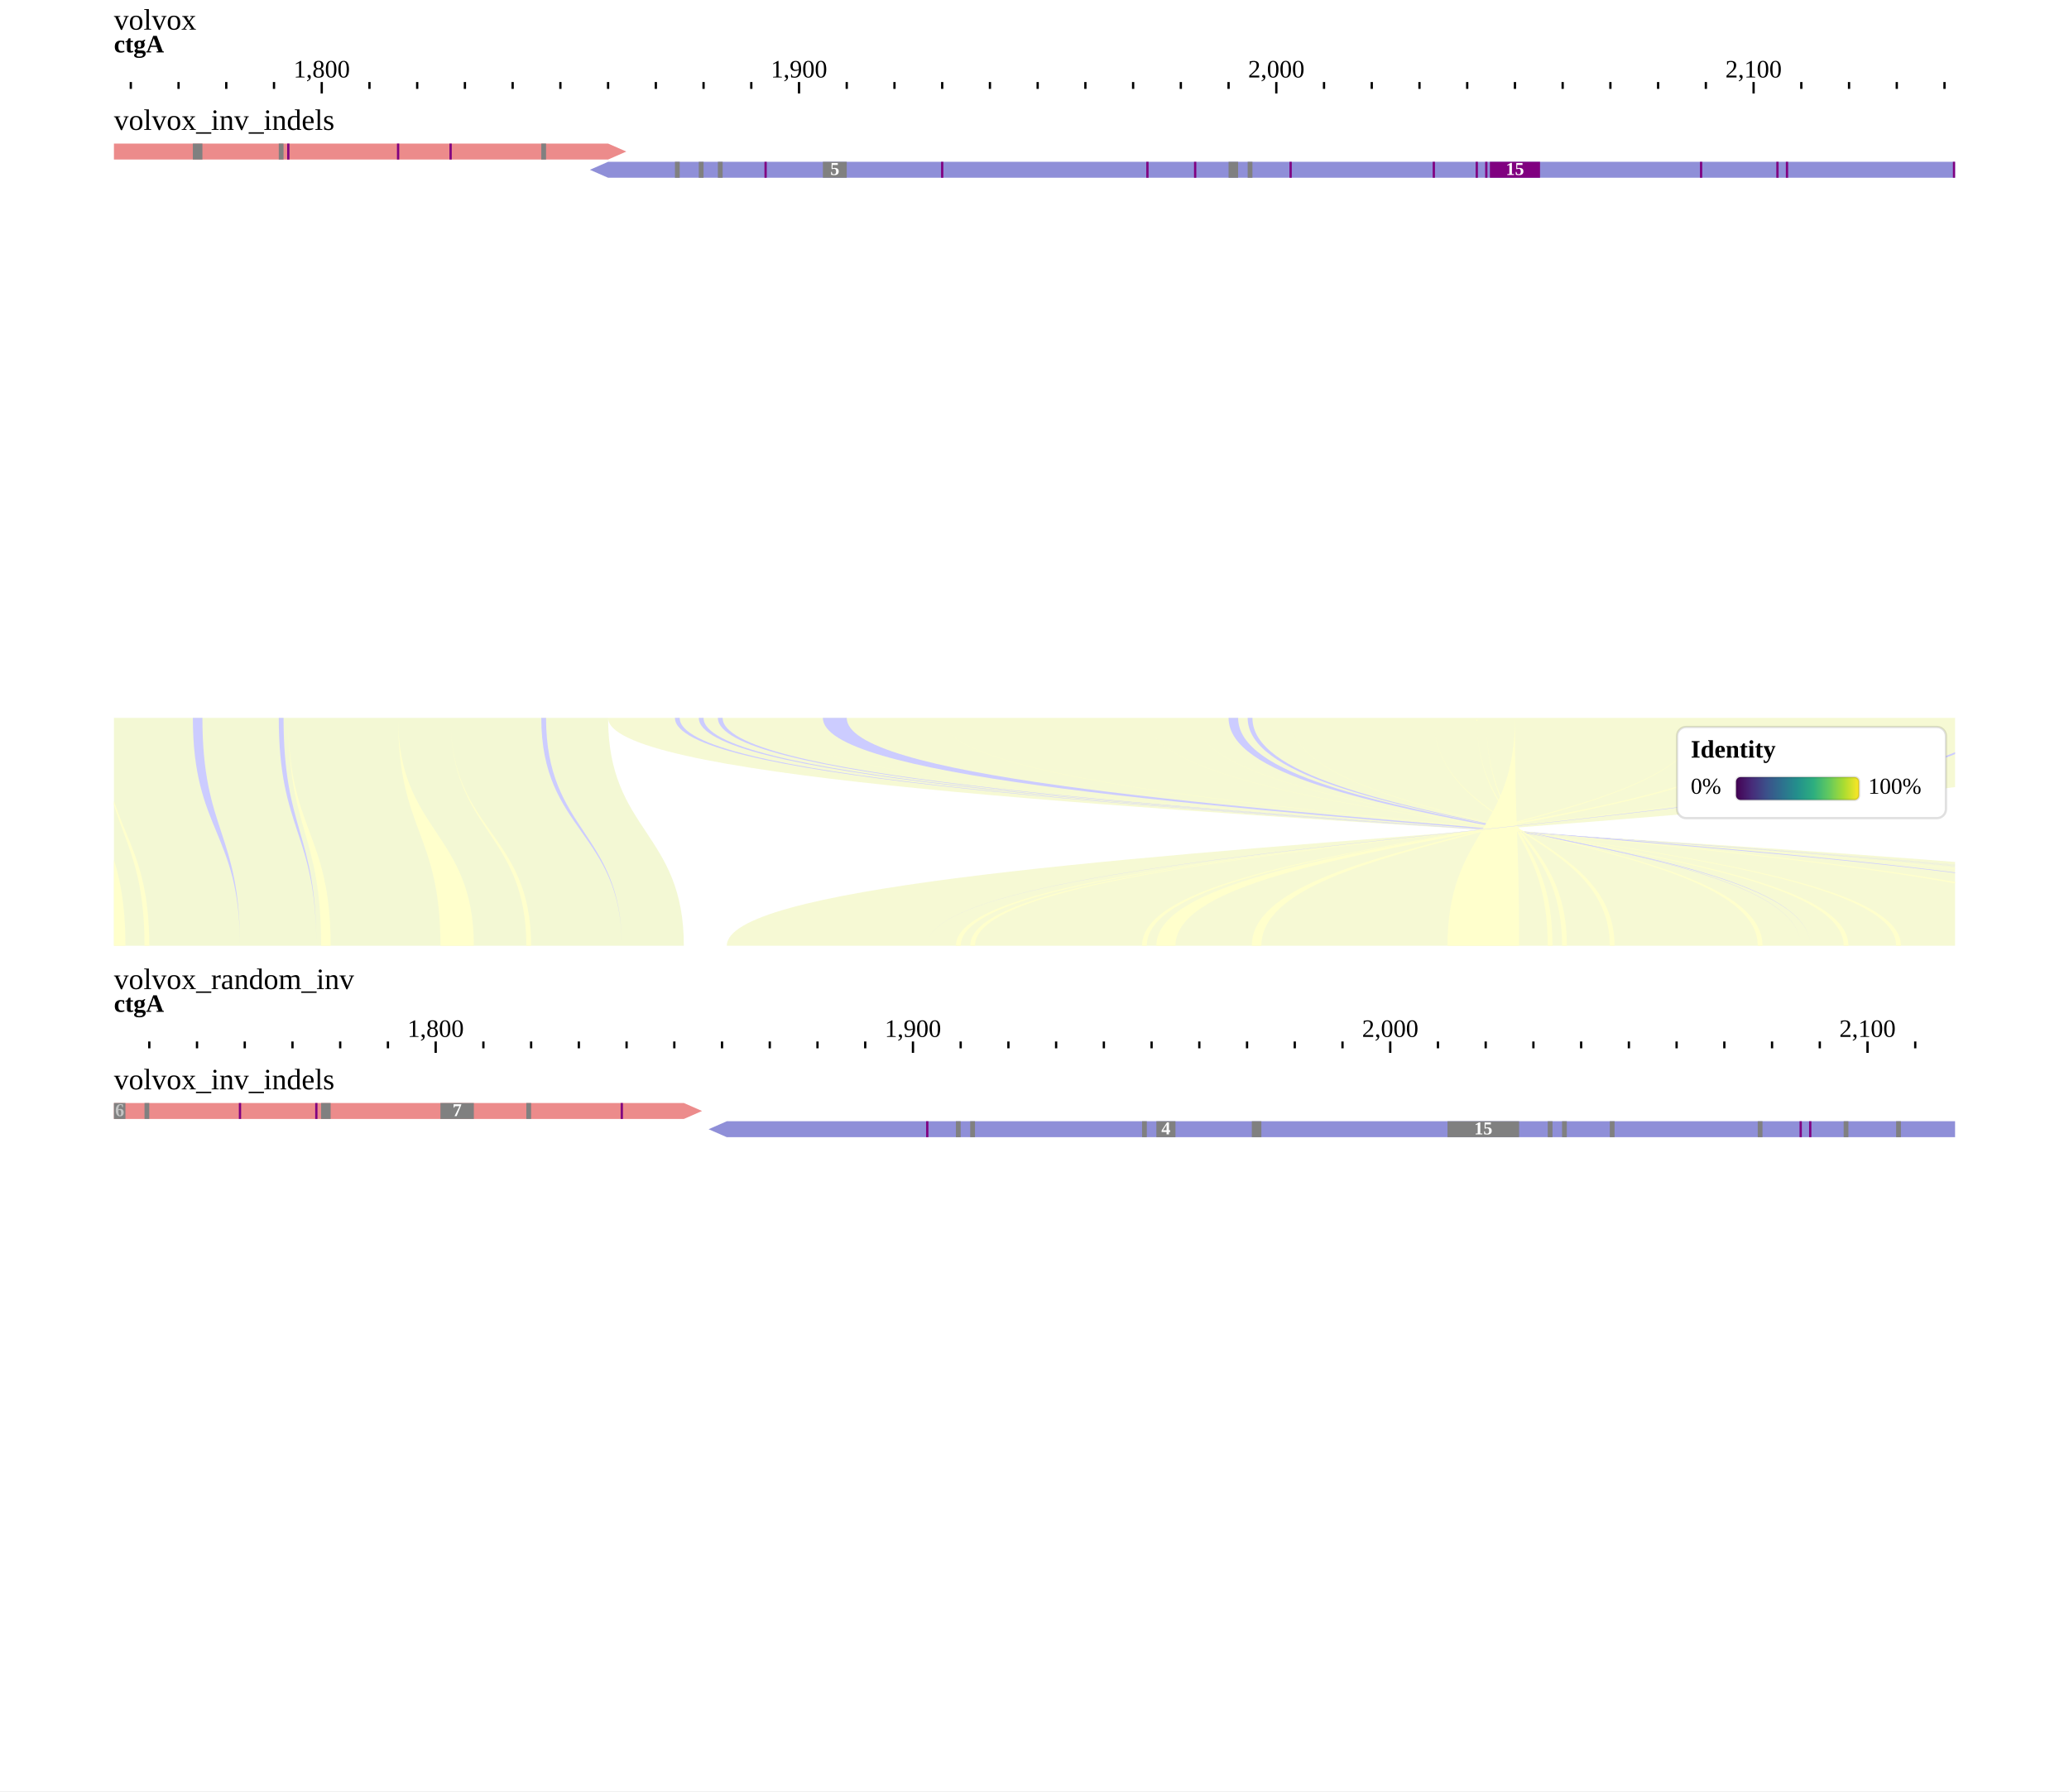
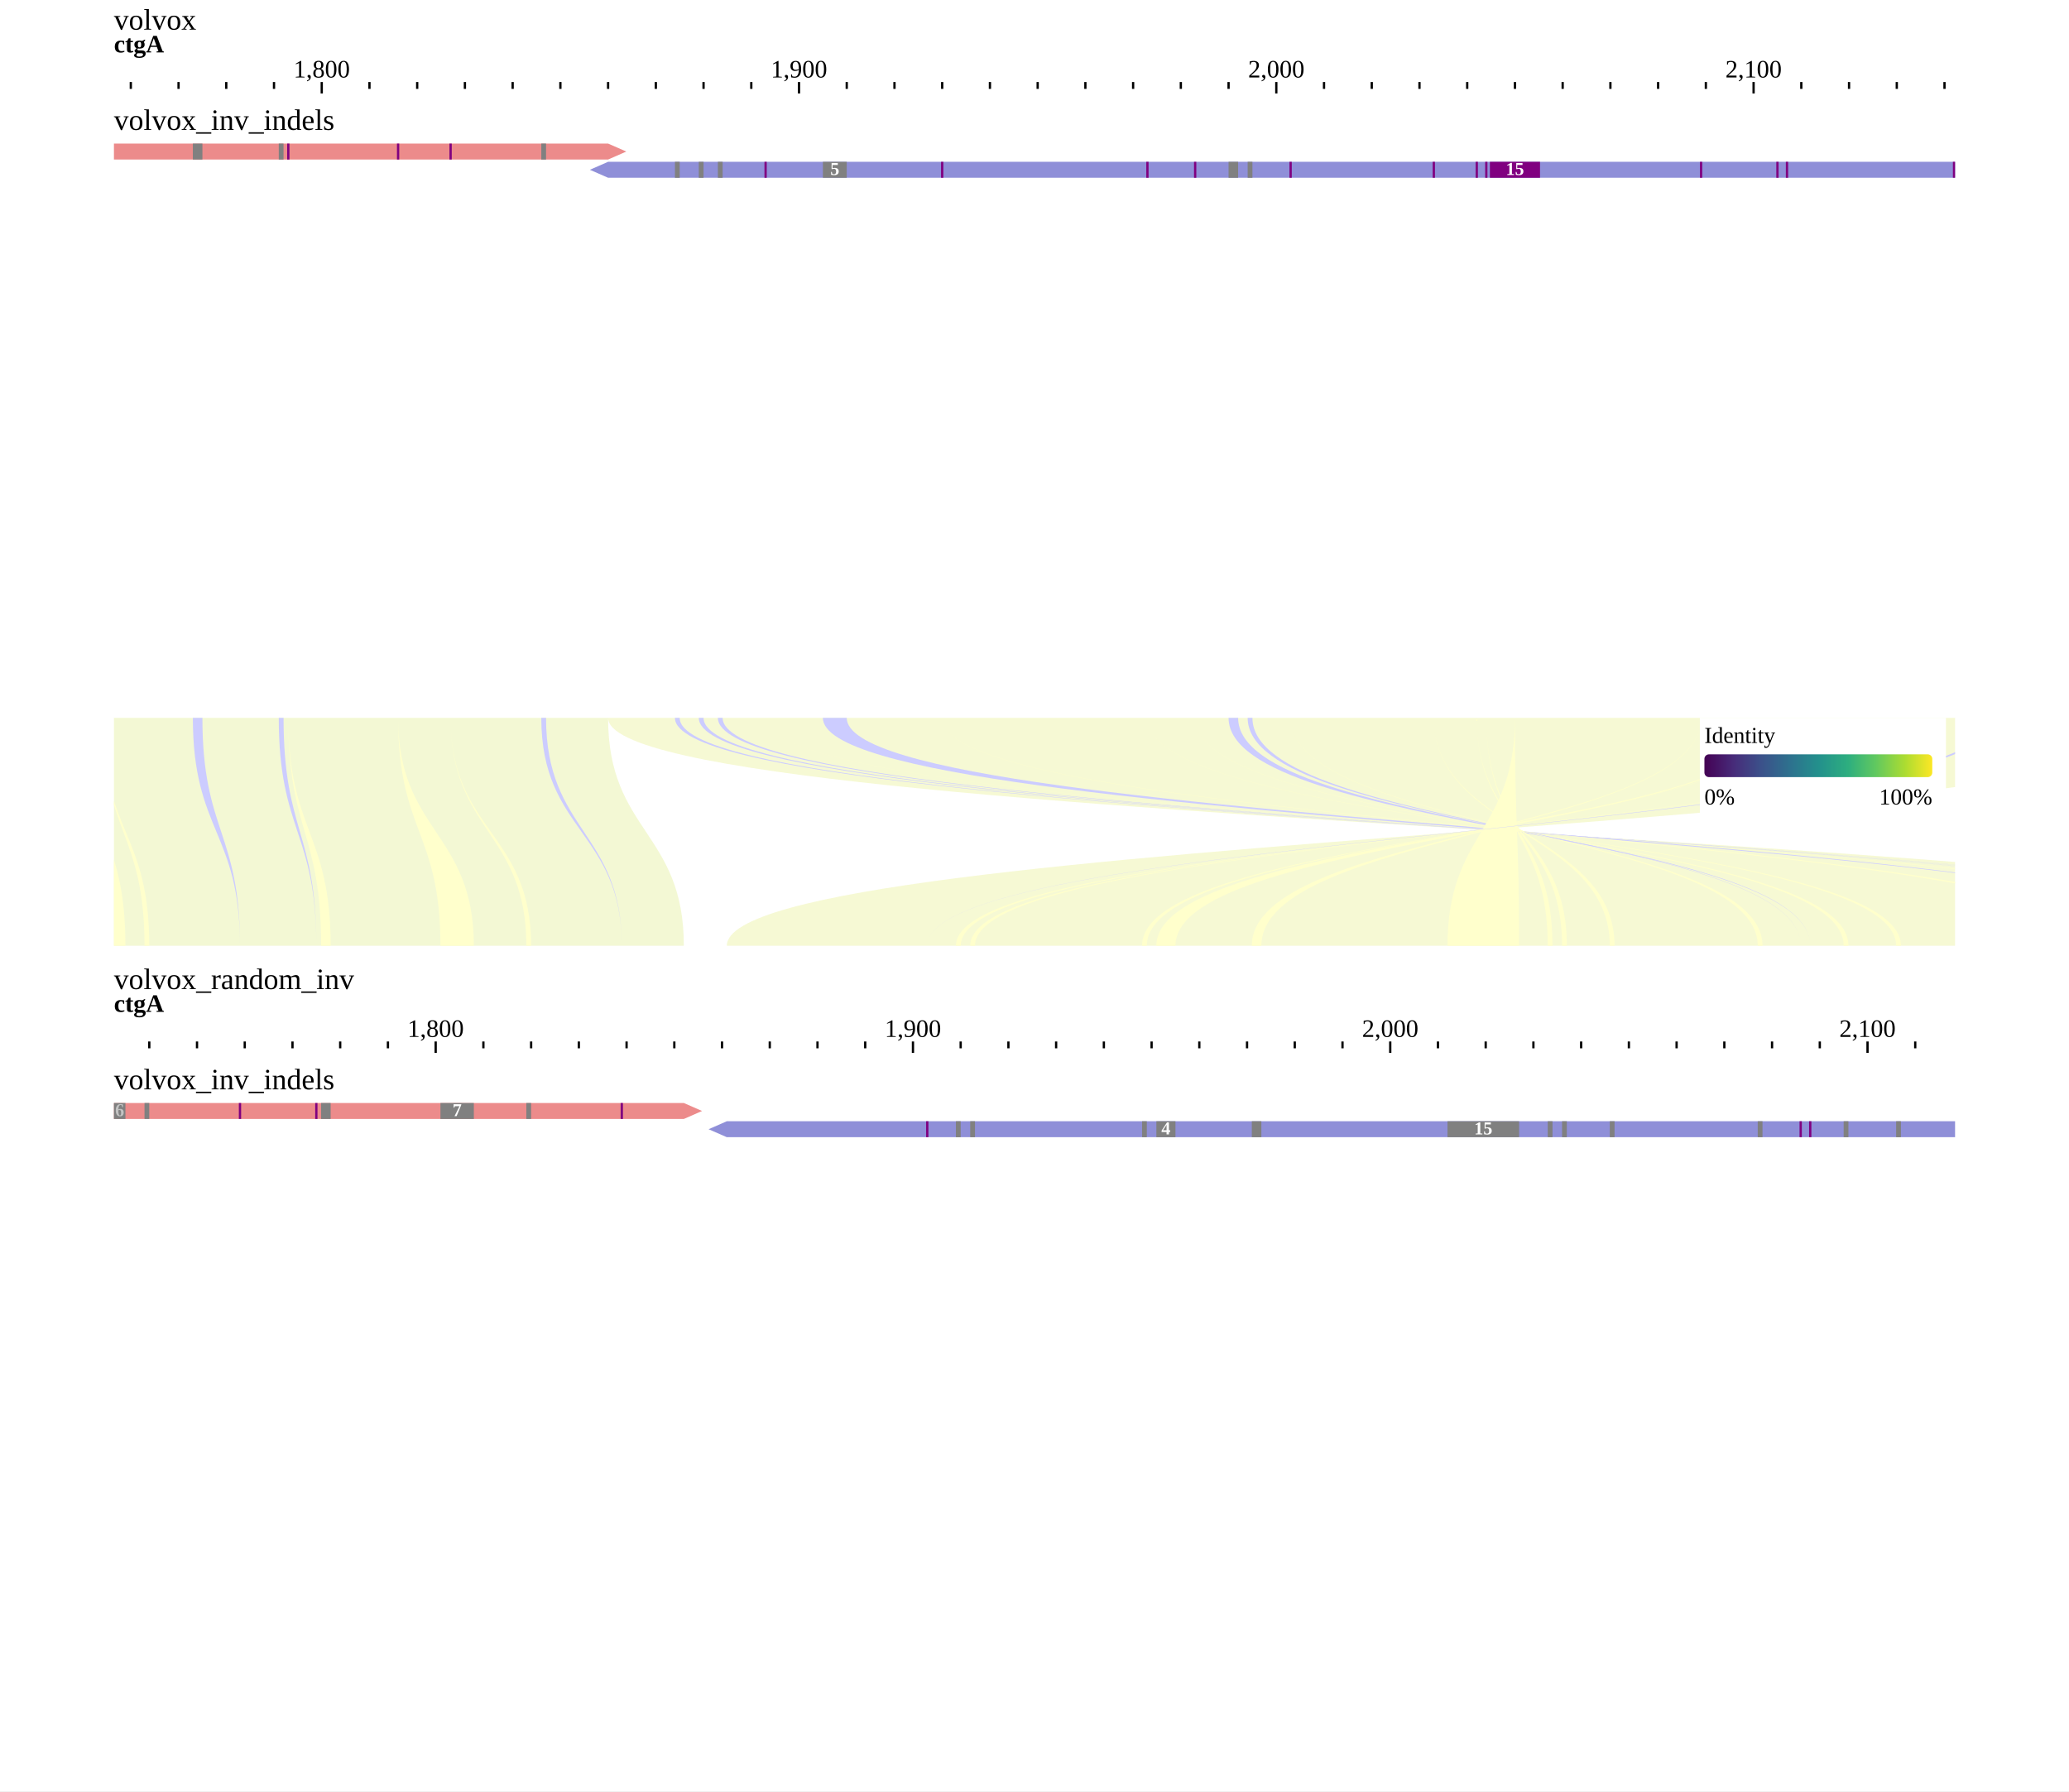
<svg xmlns="http://www.w3.org/2000/svg" width="908" height="786" viewBox="0 0 908 786">
  <rect width="908" height="786" fill="#ffffff" />
  <g transform="translate(0 0)">
    <g transform="translate(50 13)">
      <g transform="translate(0)">
        <text x="0" y="0" font-size="13" fill="#000000">volvox</text>
        <defs>
          <clipPath id="ruler-clip-0-0">
            <rect x="0" y="0" width="808" height="30" />
          </clipPath>
        </defs>
        <g clip-path="url(#ruler-clip-0-0)">
          <path d="M-327.73 23V28M-118.27 23V28M91.2 23V28M300.66 23V28M510.12 23V28M719.58 23V28M929.04 23V28M-474.35 23V26M-453.4 23V26M-432.46 23V26M-411.51 23V26M-390.56 23V26M-369.62 23V26M-348.67 23V26M-306.78 23V26M-285.83 23V26M-264.89 23V26M-243.94 23V26M-223 23V26M-202.05 23V26M-181.1 23V26M-160.16 23V26M-139.21 23V26M-97.32 23V26M-76.37 23V26M-55.43 23V26M-34.48 23V26M-13.54 23V26M7.41 23V26M28.36 23V26M49.3 23V26M70.25 23V26M112.14 23V26M133.09 23V26M154.03 23V26M174.98 23V26M195.93 23V26M216.87 23V26M237.82 23V26M258.76 23V26M279.71 23V26M321.6 23V26M342.55 23V26M363.49 23V26M384.44 23V26M405.39 23V26M426.33 23V26M447.28 23V26M468.22 23V26M489.17 23V26M531.06 23V26M552.01 23V26M572.95 23V26M593.9 23V26M614.85 23V26M635.79 23V26M656.74 23V26M677.68 23V26M698.63 23V26M740.52 23V26M761.47 23V26M782.42 23V26M803.36 23V26M824.31 23V26M845.25 23V26M866.2 23V26M887.15 23V26M908.09 23V26M949.98 23V26M970.93 23V26M991.88 23V26M1012.82 23V26M1033.77 23V26M1054.71 23V26M1075.66 23V26M1096.61 23V26M1117.55 23V26" stroke-width="1" stroke="#000000" fill="none" />
          <text x="91.2" y="21" text-anchor="middle" font-size="11" fill="#000000">1,800</text>
          <text x="300.66" y="21" text-anchor="middle" font-size="11" fill="#000000">1,900</text>
          <text x="510.12" y="21" text-anchor="middle" font-size="11" fill="#000000">2,000</text>
          <text x="719.58" y="21" text-anchor="middle" font-size="11" fill="#000000">2,100</text>
          <g transform="translate(0 0)">
            <defs>
              <clipPath id="reflabel-0-0-volvox:ctgA:1528:1910:0">
                <rect x="0" y="0" width="1122.84" height="13" />
              </clipPath>
            </defs>
            <g clip-path="url(#reflabel-0-0-volvox:ctgA:1528:1910:0)">
              <text x="0" y="10" font-size="11" font-weight="bold" fill="#000000">ctgA</text>
            </g>
          </g>
        </g>
      </g>
      <g transform="translate(0 30)">
        <g transform="translate(0 0)">
          <defs>
            <clipPath id="track-clip-0-0-volvox_inv_indels">
              <rect x="-50" y="20" width="858" height="250" />
            </clipPath>
          </defs>
          <g clip-path="url(#track-clip-0-0-volvox_inv_indels)">
            <g transform="translate(0 20)">
              <defs>
                <clipPath id="alignments-clip-0-0-0-0">
                  <rect x="0" y="0" width="808" height="250" />
                </clipPath>
              </defs>
              <g clip-path="url(#alignments-clip-0-0-0-0)">
                <g>
                  <clipPath id="svgcanvas-clip-0">
                    <path d="M0,0h808v250h-808Z" />
                  </clipPath>
                  <g clip-path="url(#svgcanvas-clip-0)">
                    <clipPath id="svgcanvas-clip-1">
                      <path d="M0,0h808v250h-808Z" />
                    </clipPath>
                    <g clip-path="url(#svgcanvas-clip-1)">
                      <rect x="956.27" y="0" width="29295.15" height="7" fill="rgb(236,139,139)" />
                      <path d="M-405.23,0L216.87,0L224.87,3.5L216.87,7L-405.23,7Z" fill="rgb(236,139,139)" stroke="none" />
                      <path d="M914.38,8L216.87,8L208.87,11.5L216.87,15L914.38,15Z" fill="rgb(143,143,216)" stroke="none" />
                      <rect x="1090.32" y="0" width="2.09" height="7" fill="rgb(128,128,128)" />
                      <rect x="1153.16" y="0" width="4.19" height="7" fill="rgb(128,128,128)" />
                      <rect x="-340.29" y="0" width="2.09" height="7" fill="rgb(128,128,128)" />
                      <rect x="-329.82" y="0" width="2.09" height="7" fill="rgb(128,128,128)" />
                      <rect x="-292.12" y="0" width="2.09" height="7" fill="rgb(128,128,128)" />
                      <rect x="-248.13" y="0" width="2.09" height="7" fill="rgb(128,128,128)" />
                      <rect x="-220.9" y="0" width="10.47" height="7" fill="rgb(128,128,128)" />
                      <rect x="-189.48" y="0" width="2.09" height="7" fill="rgb(128,128,128)" />
                      <rect x="-183.2" y="0" width="2.09" height="7" fill="rgb(128,128,128)" />
                      <rect x="-118.27" y="0" width="2.09" height="7" fill="rgb(128,128,128)" />
                      <rect x="34.64" y="0" width="4.19" height="7" fill="rgb(128,128,128)" />
                      <rect x="72.34" y="0" width="2.09" height="7" fill="rgb(128,128,128)" />
                      <rect x="187.55" y="0" width="2.09" height="7" fill="rgb(128,128,128)" />
                      <rect x="246.2" y="8" width="2.09" height="7" fill="rgb(128,128,128)" />
                      <rect x="256.67" y="8" width="2.09" height="7" fill="rgb(128,128,128)" />
                      <rect x="265.05" y="8" width="2.09" height="7" fill="rgb(128,128,128)" />
                      <rect x="311.13" y="8" width="10.47" height="7" fill="rgb(128,128,128)" />
                      <rect x="489.17" y="8" width="4.19" height="7" fill="rgb(128,128,128)" />
                      <rect x="497.55" y="8" width="2.09" height="7" fill="rgb(128,128,128)" />
                      <rect x="824.31" y="8" width="2.09" height="7" fill="rgb(128,128,128)" />
                      <rect x="-259.1" y="0" width="1" height="7" fill="rgb(128,0,128)" />
                      <rect x="-238.16" y="0" width="1" height="7" fill="rgb(128,0,128)" />
                      <rect x="-227.68" y="0" width="1" height="7" fill="rgb(128,0,128)" />
                      <rect x="-164.85" y="0" width="1" height="7" fill="rgb(128,0,128)" />
                      <rect x="-137.62" y="0" width="1" height="7" fill="rgb(128,0,128)" />
                      <rect x="-108.29" y="0" width="1" height="7" fill="rgb(128,0,128)" />
                      <rect x="-14.04" y="0" width="1" height="7" fill="rgb(128,0,128)" />
                      <rect x="-5.66" y="0" width="1" height="7" fill="rgb(128,0,128)" />
                      <rect x="76.03" y="0" width="1" height="7" fill="rgb(128,0,128)" />
                      <rect x="124.21" y="0" width="1" height="7" fill="rgb(128,0,128)" />
                      <rect x="147.25" y="0" width="1" height="7" fill="rgb(128,0,128)" />
                      <rect x="285.49" y="8" width="1" height="7" fill="rgb(128,0,128)" />
                      <rect x="362.99" y="8" width="1" height="7" fill="rgb(128,0,128)" />
                      <rect x="453.06" y="8" width="1" height="7" fill="rgb(128,0,128)" />
                      <rect x="474.01" y="8" width="1" height="7" fill="rgb(128,0,128)" />
                      <rect x="515.9" y="8" width="1" height="7" fill="rgb(128,0,128)" />
                      <rect x="578.74" y="8" width="1" height="7" fill="rgb(128,0,128)" />
                      <rect x="597.59" y="8" width="1" height="7" fill="rgb(128,0,128)" />
                      <rect x="601.78" y="8" width="1" height="7" fill="rgb(128,0,128)" />
                      <rect x="603.85" y="8" width="22" height="7" fill="rgb(128,0,128)" />
                      <rect x="696.04" y="8" width="1" height="7" fill="rgb(128,0,128)" />
                      <rect x="729.55" y="8" width="1" height="7" fill="rgb(128,0,128)" />
                      <rect x="733.74" y="8" width="1" height="7" fill="rgb(128,0,128)" />
                      <rect x="807.05" y="8" width="1" height="7" fill="rgb(128,0,128)" />
                      <rect x="811.24" y="8" width="1" height="7" fill="rgb(128,0,128)" />
                      <rect x="976.71" y="0" width="1" height="7" fill="rgb(128,0,128)" />
                      <rect x="985.09" y="0" width="1" height="7" fill="rgb(128,0,128)" />
                      <rect x="1029.08" y="0" width="1" height="7" fill="rgb(128,0,128)" />
                      <rect x="1050.02" y="0" width="1" height="7" fill="rgb(128,0,128)" />
                      <rect x="1079.35" y="0" width="1" height="7" fill="rgb(128,0,128)" />
                      <rect x="1175.7" y="0" width="1" height="7" fill="rgb(128,0,128)" />
                      <rect x="1207.12" y="0" width="1" height="7" fill="rgb(128,0,128)" />
                    </g>
                  </g>
                  <text x="316.37" y="11.5" fill="#fff" font-size="8" font-weight="bold" text-anchor="middle" dominant-baseline="middle">5</text>
                  <text x="614.85" y="11.5" fill="#fff" font-size="8" font-weight="bold" text-anchor="middle" dominant-baseline="middle">15</text>
                </g>
              </g>
            </g>
          </g>
          <text x="0" y="14" font-size="13" fill="#000000">volvox_inv_indels</text>
        </g>
      </g>
      <g transform="translate(0 30)">
        <defs>
          <clipPath id="highlight-clip-0-0">
            <rect x="0" y="0" width="808" height="272" />
          </clipPath>
        </defs>
        <g clip-path="url(#highlight-clip-0-0)" />
      </g>
    </g>
  </g>
  <g transform="translate(0 315)">
    <g transform="translate(50 0)">
      <defs>
        <clipPath id="synclip-0-0">
          <rect x="0" y="0" width="808" height="100" />
        </clipPath>
      </defs>
      <g clip-path="url(#synclip-0-0)">
        <rect width="808" height="100" fill="#fff" />
        <g>
          <g>
            <path d="M-3677,0C-3677,50 -3620.72,50 -3620.72,100L250.11,100C250.11,50 216.87,50 216.87,0Z" fill="rgb(195,224,42)" fill-opacity="0.2" stroke="none" />
            <path d="M-13.54,0C-13.54,50 -7.52,50 -7.52,100L5.05,100C5.05,50 -13.54,50 -13.54,0Z" fill="rgb(255,255,204)" stroke="none" />
            <path d="M-5.16,0C-5.16,50 13.42,50 13.42,100L15.52,100C15.52,50 -5.16,50 -5.16,0Z" fill="rgb(255,255,204)" stroke="none" />
            <path d="M34.64,0C34.64,50 55.32,50 55.32,100L55.32,100C55.32,50 38.83,50 38.83,0Z" fill="rgb(204,204,255)" stroke="none" />
            <path d="M72.34,0C72.34,50 88.83,50 88.83,100L88.83,100C88.83,50 74.44,50 74.44,0Z" fill="rgb(204,204,255)" stroke="none" />
            <path d="M76.53,0C76.53,50 90.92,50 90.92,100L95.11,100C95.11,50 76.53,50 76.53,0Z" fill="rgb(255,255,204)" stroke="none" />
            <path d="M124.71,0C124.71,50 143.29,50 143.29,100L157.95,100C157.95,50 124.71,50 124.71,0Z" fill="rgb(255,255,204)" stroke="none" />
            <path d="M147.75,0C147.75,50 180.99,50 180.99,100L183.09,100C183.09,50 147.75,50 147.75,0Z" fill="rgb(255,255,204)" stroke="none" />
            <path d="M187.55,0C187.55,50 222.88,50 222.88,100L222.88,100C222.88,50 189.64,50 189.64,0Z" fill="rgb(204,204,255)" stroke="none" />
            <path d="M914.38,0C914.38,50 268.97,50 268.97,100L1010.46,100C1010.46,50 216.87,50 216.87,0Z" fill="rgb(212,226,40)" fill-opacity="0.2" stroke="none" />
            <path d="M246.2,0C246.2,50 981.13,50 981.13,100L981.13,100C981.13,50 248.29,50 248.29,0Z" fill="rgb(204,204,255)" stroke="none" />
            <path d="M256.67,0C256.67,50 972.75,50 972.75,100L972.75,100C972.75,50 258.76,50 258.76,0Z" fill="rgb(204,204,255)" stroke="none" />
            <path d="M265.05,0C265.05,50 966.47,50 966.47,100L966.47,100C966.47,50 267.14,50 267.14,0Z" fill="rgb(204,204,255)" stroke="none" />
            <path d="M285.99,0C285.99,50 947.62,50 947.62,100L945.52,100C945.52,50 285.99,50 285.99,0Z" fill="rgb(255,255,204)" stroke="none" />
            <path d="M311.13,0C311.13,50 920.39,50 920.39,100L920.39,100C920.39,50 321.6,50 321.6,0Z" fill="rgb(204,204,255)" stroke="none" />
            <path d="M363.49,0C363.49,50 878.5,50 878.5,100L874.31,100C874.31,50 363.49,50 363.49,0Z" fill="rgb(255,255,204)" stroke="none" />
            <path d="M453.56,0C453.56,50 784.24,50 784.24,100L782.14,100C782.14,50 453.56,50 453.56,0Z" fill="rgb(255,255,204)" stroke="none" />
            <path d="M474.51,0C474.51,50 761.2,50 761.2,100L759.1,100C759.1,50 474.51,50 474.51,0Z" fill="rgb(255,255,204)" stroke="none" />
            <path d="M489.17,0C489.17,50 744.44,50 744.44,100L744.44,100C744.44,50 493.36,50 493.36,0Z" fill="rgb(204,204,255)" stroke="none" />
            <path d="M497.55,0C497.55,50 740.25,50 740.25,100L740.25,100C740.25,50 499.64,50 499.64,0Z" fill="rgb(204,204,255)" stroke="none" />
            <path d="M516.4,0C516.4,50 723.5,50 723.5,100L721.4,100C721.4,50 516.4,50 516.4,0Z" fill="rgb(255,255,204)" stroke="none" />
            <path d="M579.24,0C579.24,50 658.56,50 658.56,100L656.47,100C656.47,50 579.24,50 579.24,0Z" fill="rgb(255,255,204)" stroke="none" />
            <path d="M598.09,0C598.09,50 637.62,50 637.62,100L635.52,100C635.52,50 598.09,50 598.09,0Z" fill="rgb(255,255,204)" stroke="none" />
            <path d="M602.28,0C602.28,50 631.33,50 631.33,100L629.24,100C629.24,50 602.28,50 602.28,0Z" fill="rgb(255,255,204)" stroke="none" />
            <path d="M614.85,0C614.85,50 616.67,50 616.67,100L585.25,100C585.25,50 614.85,50 614.85,0Z" fill="rgb(255,255,204)" stroke="none" />
            <path d="M696.54,0C696.54,50 503.56,50 503.56,100L499.37,100C499.37,50 696.54,50 696.54,0Z" fill="rgb(255,255,204)" stroke="none" />
            <path d="M730.05,0C730.05,50 465.86,50 465.86,100L457.48,100C457.48,50 730.05,50 730.05,0Z" fill="rgb(255,255,204)" stroke="none" />
            <path d="M734.24,0C734.24,50 453.29,50 453.29,100L451.2,100C451.2,50 734.24,50 734.24,0Z" fill="rgb(255,255,204)" stroke="none" />
            <path d="M807.55,0C807.55,50 377.89,50 377.89,100L375.79,100C375.79,50 807.55,50 807.55,0Z" fill="rgb(255,255,204)" stroke="none" />
            <path d="M811.74,0C811.74,50 371.6,50 371.6,100L369.51,100C369.51,50 811.74,50 811.74,0Z" fill="rgb(255,255,204)" stroke="none" />
            <path d="M824.31,0C824.31,50 356.94,50 356.94,100L356.94,100C356.94,50 826.4,50 826.4,0Z" fill="rgb(204,204,255)" stroke="none" />
          </g>
        </g>
      </g>
-       <g transform="translate(686 4)">
-         <rect width="118" height="40" rx="4" fill-opacity="1" fill="#ffffff" stroke-opacity="0.122" stroke="#000000" />
-         <text x="6" y="6" font-size="11" font-weight="600" dominant-baseline="hanging" fill="#000000">Identity</text>
-         <defs>
-           <linearGradient id="colorby-ramp-identity" x1="0" y1="0" x2="1" y2="0">
-             <stop offset="0" stop-color="rgb(68,1,84)" />
-             <stop offset="0.13" stop-color="rgb(71,44,122)" />
-             <stop offset="0.25" stop-color="rgb(59,81,138)" />
-             <stop offset="0.38" stop-color="rgb(45,114,142)" />
-             <stop offset="0.5" stop-color="rgb(35,144,140)" />
-             <stop offset="0.63" stop-color="rgb(45,174,127)" />
-             <stop offset="0.75" stop-color="rgb(96,200,96)" />
-             <stop offset="0.88" stop-color="rgb(172,220,49)" />
-             <stop offset="1" stop-color="rgb(253,231,37)" />
-           </linearGradient>
-         </defs>
-         <text x="6" y="27" font-size="10" dominant-baseline="middle" fill="#000000">0%</text>
-         <rect x="25.88" y="22" width="54" height="10" rx="2" fill="url(#colorby-ramp-identity)" stroke-opacity="0.122" stroke="#000000" />
-         <text x="83.88" y="27" font-size="10" dominant-baseline="middle" fill="#000000">100%</text>
+       <g transform="translate(696 0)" data-testid="color-legend">
+         <g transform="translate(0 0)">
+           <rect x="0" y="0" width="108" height="42" fill="rgb(255,255,255)" />
+           <text x="2" y="11" font-size="10" fill="black">Identity</text>
+           <defs>
+             <linearGradient id="_r_ho_-identity-0" x1="0%" y1="0%" x2="100%" y2="0%">
+               <stop offset="0" style="stop-color: rgb(68, 1, 84); stop-opacity: 1;" />
+               <stop offset="0.13" style="stop-color: rgb(71, 44, 122); stop-opacity: 1;" />
+               <stop offset="0.25" style="stop-color: rgb(59, 81, 138); stop-opacity: 1;" />
+               <stop offset="0.38" style="stop-color: rgb(45, 114, 142); stop-opacity: 1;" />
+               <stop offset="0.5" style="stop-color: rgb(35, 144, 140); stop-opacity: 1;" />
+               <stop offset="0.63" style="stop-color: rgb(45, 174, 127); stop-opacity: 1;" />
+               <stop offset="0.75" style="stop-color: rgb(96, 200, 96); stop-opacity: 1;" />
+               <stop offset="0.88" style="stop-color: rgb(172, 220, 49); stop-opacity: 1;" />
+               <stop offset="1" style="stop-color: rgb(253, 231, 37); stop-opacity: 1;" />
+             </linearGradient>
+           </defs>
+           <rect x="2" y="16" width="100" height="10" fill="url(#_r_ho_-identity-0)" rx="2" />
+           <text x="2" y="38" font-size="10" fill="black">0%</text>
+           <text x="102" y="38" font-size="10" fill="black" text-anchor="end">100%</text>
+         </g>
      </g>
    </g>
  </g>
  <g transform="translate(0 415)">
    <g transform="translate(50 19)">
      <g transform="translate(0)">
        <text x="0" y="0" font-size="13" fill="#000000">volvox_random_inv</text>
        <defs>
          <clipPath id="ruler-clip-0-1">
            <rect x="0" y="0" width="808" height="30" />
          </clipPath>
        </defs>
        <g clip-path="url(#ruler-clip-0-1)">
          <path d="M-277.73 23V28M-68.27 23V28M141.2 23V28M350.66 23V28M560.12 23V28M769.58 23V28M979.04 23V28M-424.35 23V26M-403.4 23V26M-382.46 23V26M-361.51 23V26M-340.56 23V26M-319.62 23V26M-298.67 23V26M-256.78 23V26M-235.83 23V26M-214.89 23V26M-193.94 23V26M-173 23V26M-152.05 23V26M-131.1 23V26M-110.16 23V26M-89.21 23V26M-47.32 23V26M-26.37 23V26M-5.43 23V26M15.52 23V26M36.46 23V26M57.41 23V26M78.36 23V26M99.3 23V26M120.25 23V26M162.14 23V26M183.09 23V26M204.03 23V26M224.98 23V26M245.93 23V26M266.87 23V26M287.82 23V26M308.76 23V26M329.71 23V26M371.6 23V26M392.55 23V26M413.49 23V26M434.44 23V26M455.39 23V26M476.33 23V26M497.28 23V26M518.22 23V26M539.17 23V26M581.06 23V26M602.01 23V26M622.95 23V26M643.9 23V26M664.85 23V26M685.79 23V26M706.74 23V26M727.68 23V26M748.63 23V26M790.52 23V26M811.47 23V26M832.42 23V26M853.36 23V26M874.31 23V26M895.25 23V26M916.2 23V26M937.15 23V26M958.09 23V26M999.98 23V26M1020.93 23V26M1041.88 23V26M1062.82 23V26M1083.77 23V26M1104.71 23V26M1125.66 23V26M1146.61 23V26M1167.55 23V26" stroke-width="1" stroke="#000000" fill="none" />
          <text x="141.2" y="21" text-anchor="middle" font-size="11" fill="#000000">1,800</text>
          <text x="350.66" y="21" text-anchor="middle" font-size="11" fill="#000000">1,900</text>
          <text x="560.12" y="21" text-anchor="middle" font-size="11" fill="#000000">2,000</text>
          <text x="769.58" y="21" text-anchor="middle" font-size="11" fill="#000000">2,100</text>
          <g transform="translate(0 0)">
            <defs>
              <clipPath id="reflabel-0-1-volvox_random_inv:ctgA:1528:1910:0">
                <rect x="0" y="0" width="1172.84" height="13" />
              </clipPath>
            </defs>
            <g clip-path="url(#reflabel-0-1-volvox_random_inv:ctgA:1528:1910:0)">
              <text x="0" y="10" font-size="11" font-weight="bold" fill="#000000">ctgA</text>
            </g>
          </g>
        </g>
      </g>
      <g transform="translate(0 30)">
        <g transform="translate(0 0)">
          <defs>
            <clipPath id="track-clip-0-1-volvox_inv_indels">
              <rect x="-50" y="20" width="858" height="250" />
            </clipPath>
          </defs>
          <g clip-path="url(#track-clip-0-1-volvox_inv_indels)">
            <g transform="translate(0 20)">
              <defs>
                <clipPath id="alignments-clip-0-1-0-0">
                  <rect x="0" y="0" width="808" height="250" />
                </clipPath>
              </defs>
              <g clip-path="url(#alignments-clip-0-1-0-0)">
                <g>
                  <clipPath id="svgcanvas-clip-2">
                    <path d="M0,0h808v250h-808Z" />
                  </clipPath>
                  <g clip-path="url(#svgcanvas-clip-2)">
                    <clipPath id="svgcanvas-clip-3">
                      <path d="M0,0h808v250h-808Z" />
                    </clipPath>
                    <g clip-path="url(#svgcanvas-clip-3)">
                      <rect x="1010.46" y="0" width="28719.14" height="7" fill="rgb(236,139,139)" />
                      <path d="M-405.5,0L250.11,0L258.11,3.5L250.11,7L-405.5,7Z" fill="rgb(236,139,139)" stroke="none" />
                      <path d="M1010.46,8L268.97,8L260.97,11.5L268.97,15L1010.46,15Z" fill="rgb(143,143,216)" stroke="none" />
                      <rect x="1031.4" y="0" width="2.09" height="7" fill="rgb(128,128,128)" />
                      <rect x="1041.88" y="0" width="4.19" height="7" fill="rgb(128,128,128)" />
                      <rect x="1090.05" y="0" width="2.09" height="7" fill="rgb(128,128,128)" />
                      <rect x="1113.09" y="0" width="2.09" height="7" fill="rgb(128,128,128)" />
                      <rect x="1144.51" y="0" width="2.09" height="7" fill="rgb(128,128,128)" />
                      <rect x="-267.25" y="0" width="2.09" height="7" fill="rgb(128,128,128)" />
                      <rect x="-246.31" y="0" width="2.09" height="7" fill="rgb(128,128,128)" />
                      <rect x="-233.74" y="0" width="2.09" height="7" fill="rgb(128,128,128)" />
                      <rect x="-183.47" y="0" width="14.66" height="7" fill="rgb(128,128,128)" />
                      <rect x="-141.58" y="0" width="10.47" height="7" fill="rgb(128,128,128)" />
                      <rect x="-103.87" y="0" width="2.09" height="7" fill="rgb(128,128,128)" />
                      <rect x="-7.52" y="0" width="12.57" height="7" fill="rgb(128,128,128)" />
                      <rect x="13.42" y="0" width="2.09" height="7" fill="rgb(128,128,128)" />
                      <rect x="90.92" y="0" width="4.19" height="7" fill="rgb(128,128,128)" />
                      <rect x="143.29" y="0" width="14.66" height="7" fill="rgb(128,128,128)" />
                      <rect x="180.99" y="0" width="2.09" height="7" fill="rgb(128,128,128)" />
                      <rect x="369.51" y="8" width="2.09" height="7" fill="rgb(128,128,128)" />
                      <rect x="375.79" y="8" width="2.09" height="7" fill="rgb(128,128,128)" />
                      <rect x="451.2" y="8" width="2.09" height="7" fill="rgb(128,128,128)" />
                      <rect x="457.48" y="8" width="8.38" height="7" fill="rgb(128,128,128)" />
                      <rect x="499.37" y="8" width="4.19" height="7" fill="rgb(128,128,128)" />
                      <rect x="585.25" y="8" width="31.42" height="7" fill="rgb(128,128,128)" />
                      <rect x="629.24" y="8" width="2.09" height="7" fill="rgb(128,128,128)" />
                      <rect x="635.52" y="8" width="2.09" height="7" fill="rgb(128,128,128)" />
                      <rect x="656.47" y="8" width="2.09" height="7" fill="rgb(128,128,128)" />
                      <rect x="721.4" y="8" width="2.09" height="7" fill="rgb(128,128,128)" />
                      <rect x="759.1" y="8" width="2.09" height="7" fill="rgb(128,128,128)" />
                      <rect x="782.14" y="8" width="2.09" height="7" fill="rgb(128,128,128)" />
                      <rect x="874.31" y="8" width="4.19" height="7" fill="rgb(128,128,128)" />
                      <rect x="945.52" y="8" width="2.09" height="7" fill="rgb(128,128,128)" />
                      <rect x="-343.16" y="0" width="1" height="7" fill="rgb(128,0,128)" />
                      <rect x="-334.78" y="0" width="1" height="7" fill="rgb(128,0,128)" />
                      <rect x="-299.17" y="0" width="1" height="7" fill="rgb(128,0,128)" />
                      <rect x="-255.19" y="0" width="1" height="7" fill="rgb(128,0,128)" />
                      <rect x="-225.86" y="0" width="1" height="7" fill="rgb(128,0,128)" />
                      <rect x="-204.91" y="0" width="1" height="7" fill="rgb(128,0,128)" />
                      <rect x="-200.73" y="0" width="1" height="7" fill="rgb(128,0,128)" />
                      <rect x="-112.75" y="0" width="1" height="7" fill="rgb(128,0,128)" />
                      <rect x="54.82" y="0" width="1" height="7" fill="rgb(128,0,128)" />
                      <rect x="88.33" y="0" width="1" height="7" fill="rgb(128,0,128)" />
                      <rect x="222.38" y="0" width="1" height="7" fill="rgb(128,0,128)" />
                      <rect x="356.44" y="8" width="1" height="7" fill="rgb(128,0,128)" />
                      <rect x="739.75" y="8" width="1" height="7" fill="rgb(128,0,128)" />
                      <rect x="743.94" y="8" width="1" height="7" fill="rgb(128,0,128)" />
                      <rect x="919.89" y="8" width="1" height="7" fill="rgb(128,0,128)" />
                      <rect x="965.97" y="8" width="1" height="7" fill="rgb(128,0,128)" />
                      <rect x="972.25" y="8" width="1" height="7" fill="rgb(128,0,128)" />
                      <rect x="980.63" y="8" width="1" height="7" fill="rgb(128,0,128)" />
                      <rect x="1156.58" y="0" width="1" height="7" fill="rgb(128,0,128)" />
                    </g>
                  </g>
                  <text x="2.52" y="3.5" fill="rgb(255,255,255)" fill-opacity="0.526" font-size="8" font-weight="bold" text-anchor="middle" dominant-baseline="middle">6</text>
                  <text x="150.62" y="3.5" fill="#fff" font-size="8" font-weight="bold" text-anchor="middle" dominant-baseline="middle">7</text>
                  <text x="461.67" y="11.5" fill="rgb(255,255,255)" fill-opacity="0.983" font-size="8" font-weight="bold" text-anchor="middle" dominant-baseline="middle">4</text>
                  <text x="600.96" y="11.5" fill="#fff" font-size="8" font-weight="bold" text-anchor="middle" dominant-baseline="middle">15</text>
                </g>
              </g>
            </g>
          </g>
          <text x="0" y="14" font-size="13" fill="#000000">volvox_inv_indels</text>
        </g>
      </g>
      <g transform="translate(0 30)">
        <defs>
          <clipPath id="highlight-clip-0-1">
            <rect x="0" y="0" width="808" height="272" />
          </clipPath>
        </defs>
        <g clip-path="url(#highlight-clip-0-1)" />
      </g>
    </g>
  </g>
</svg>
